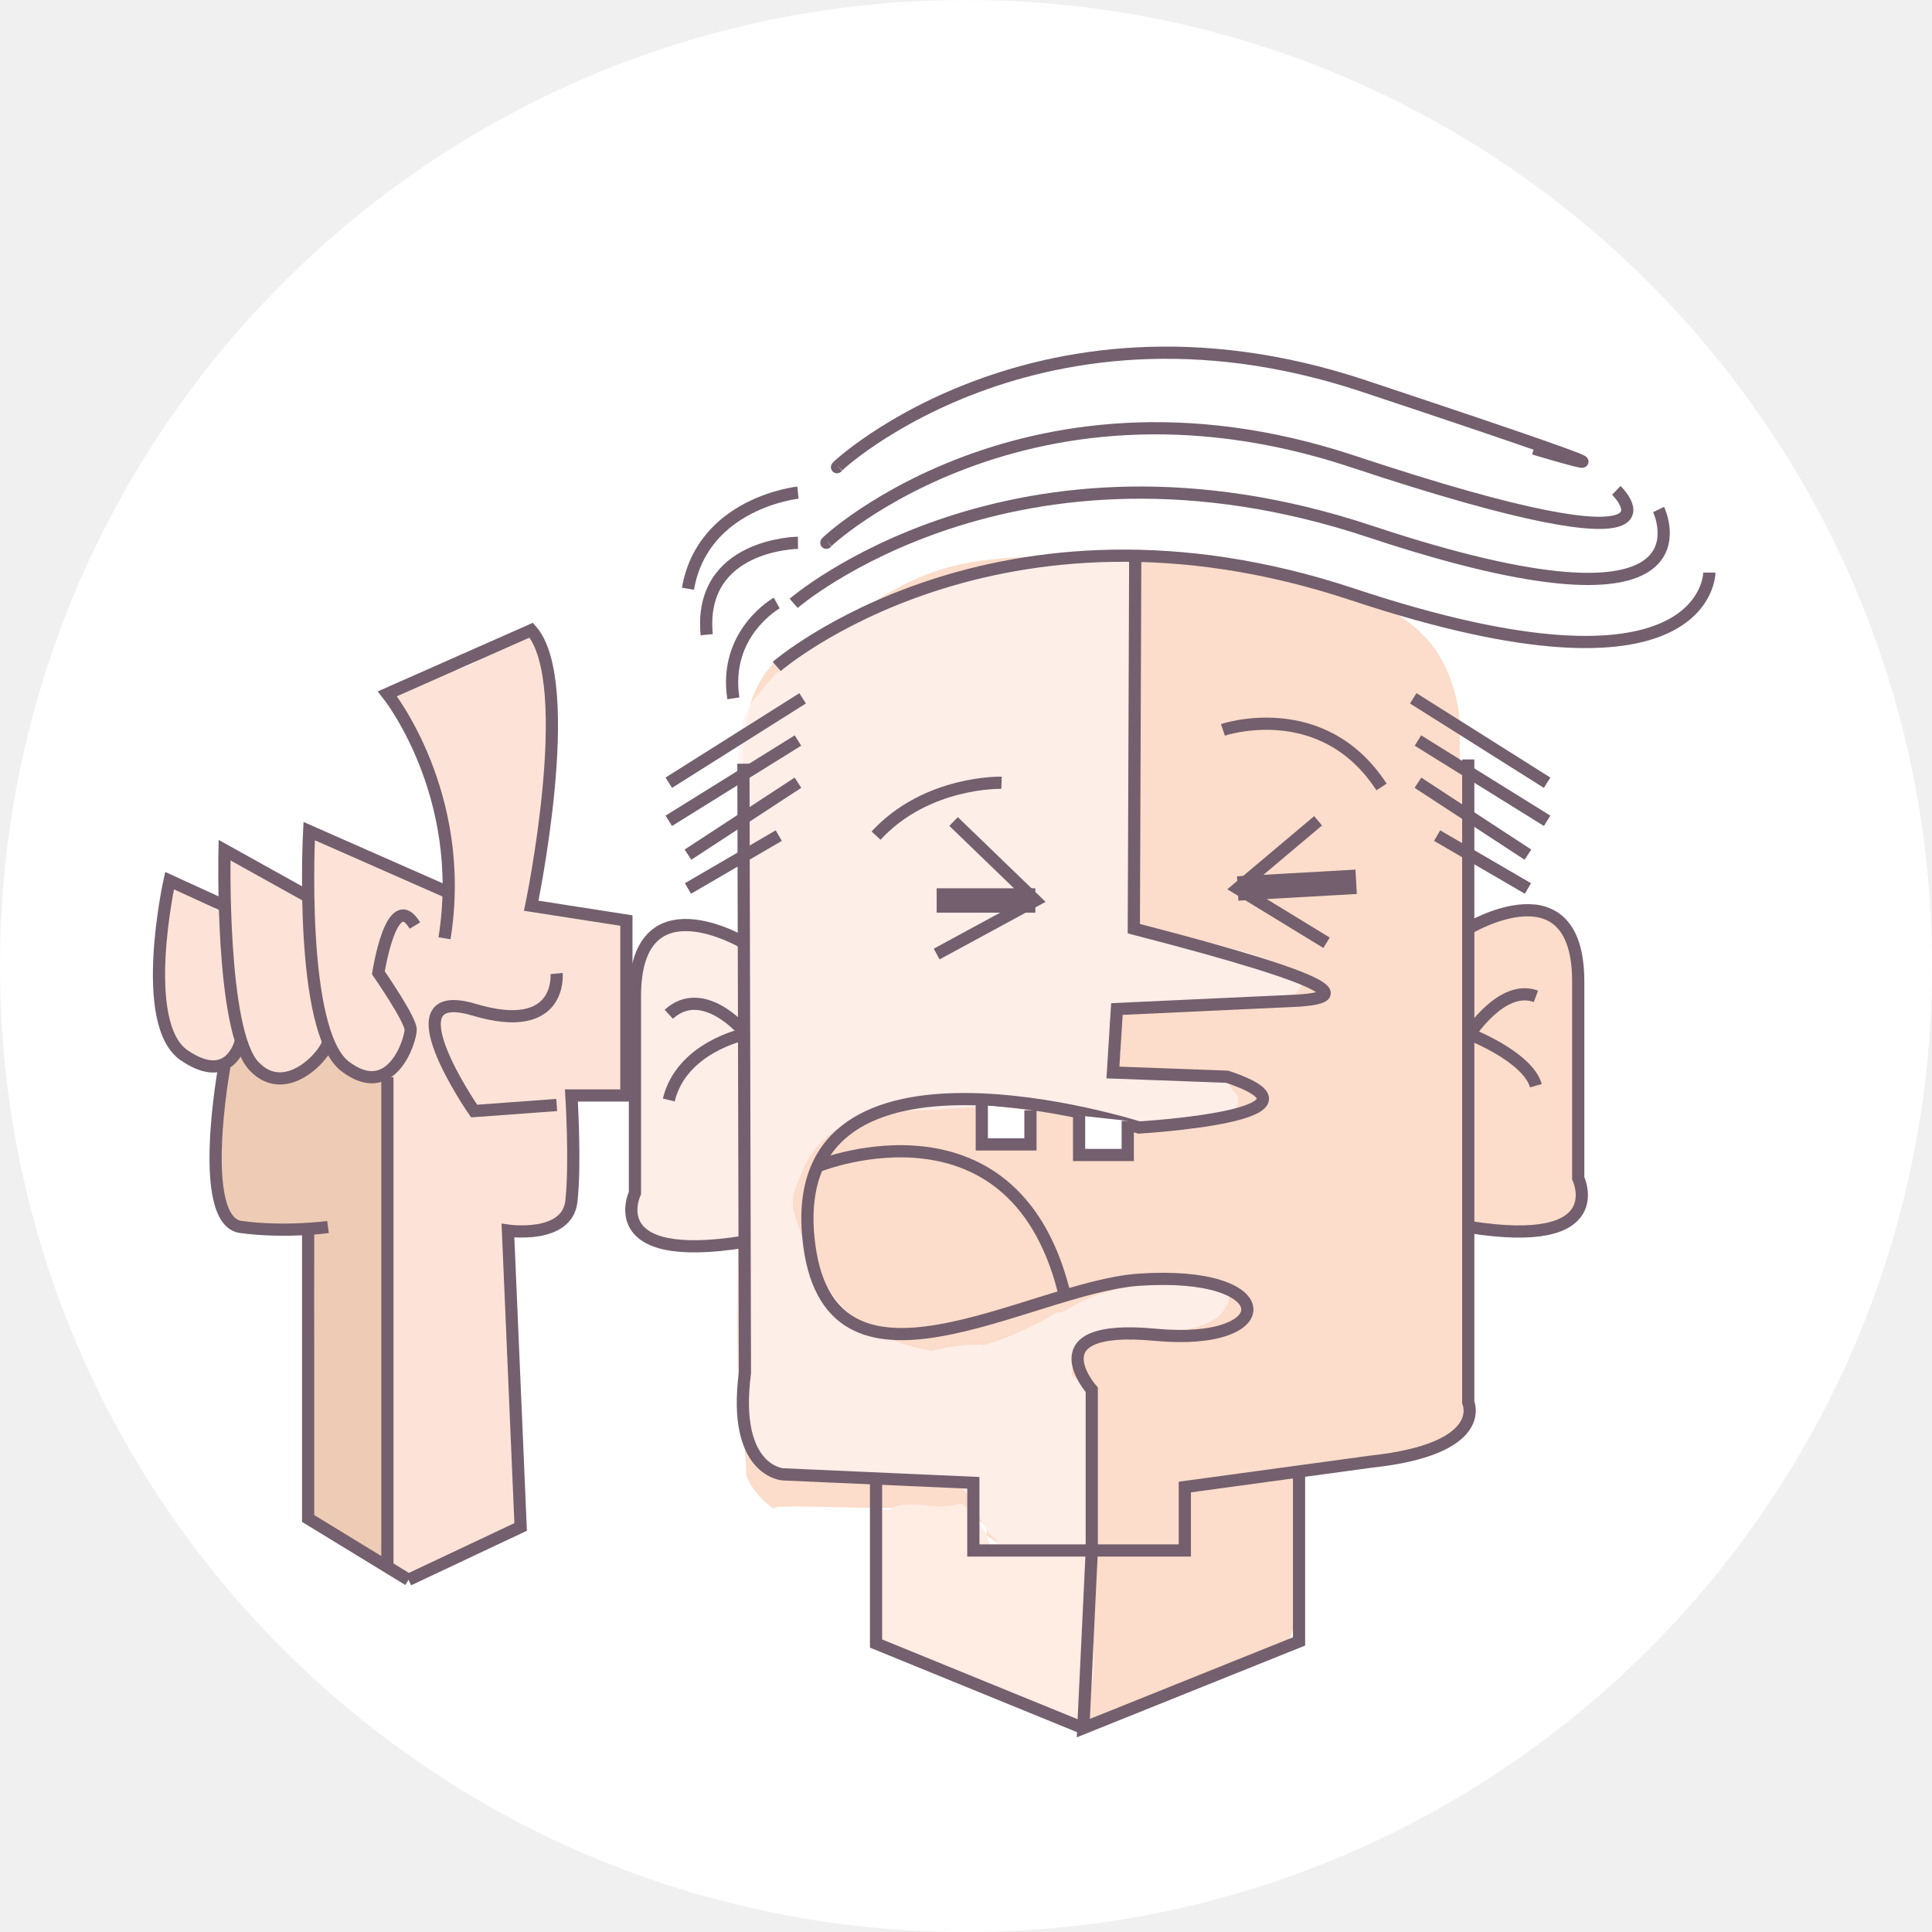
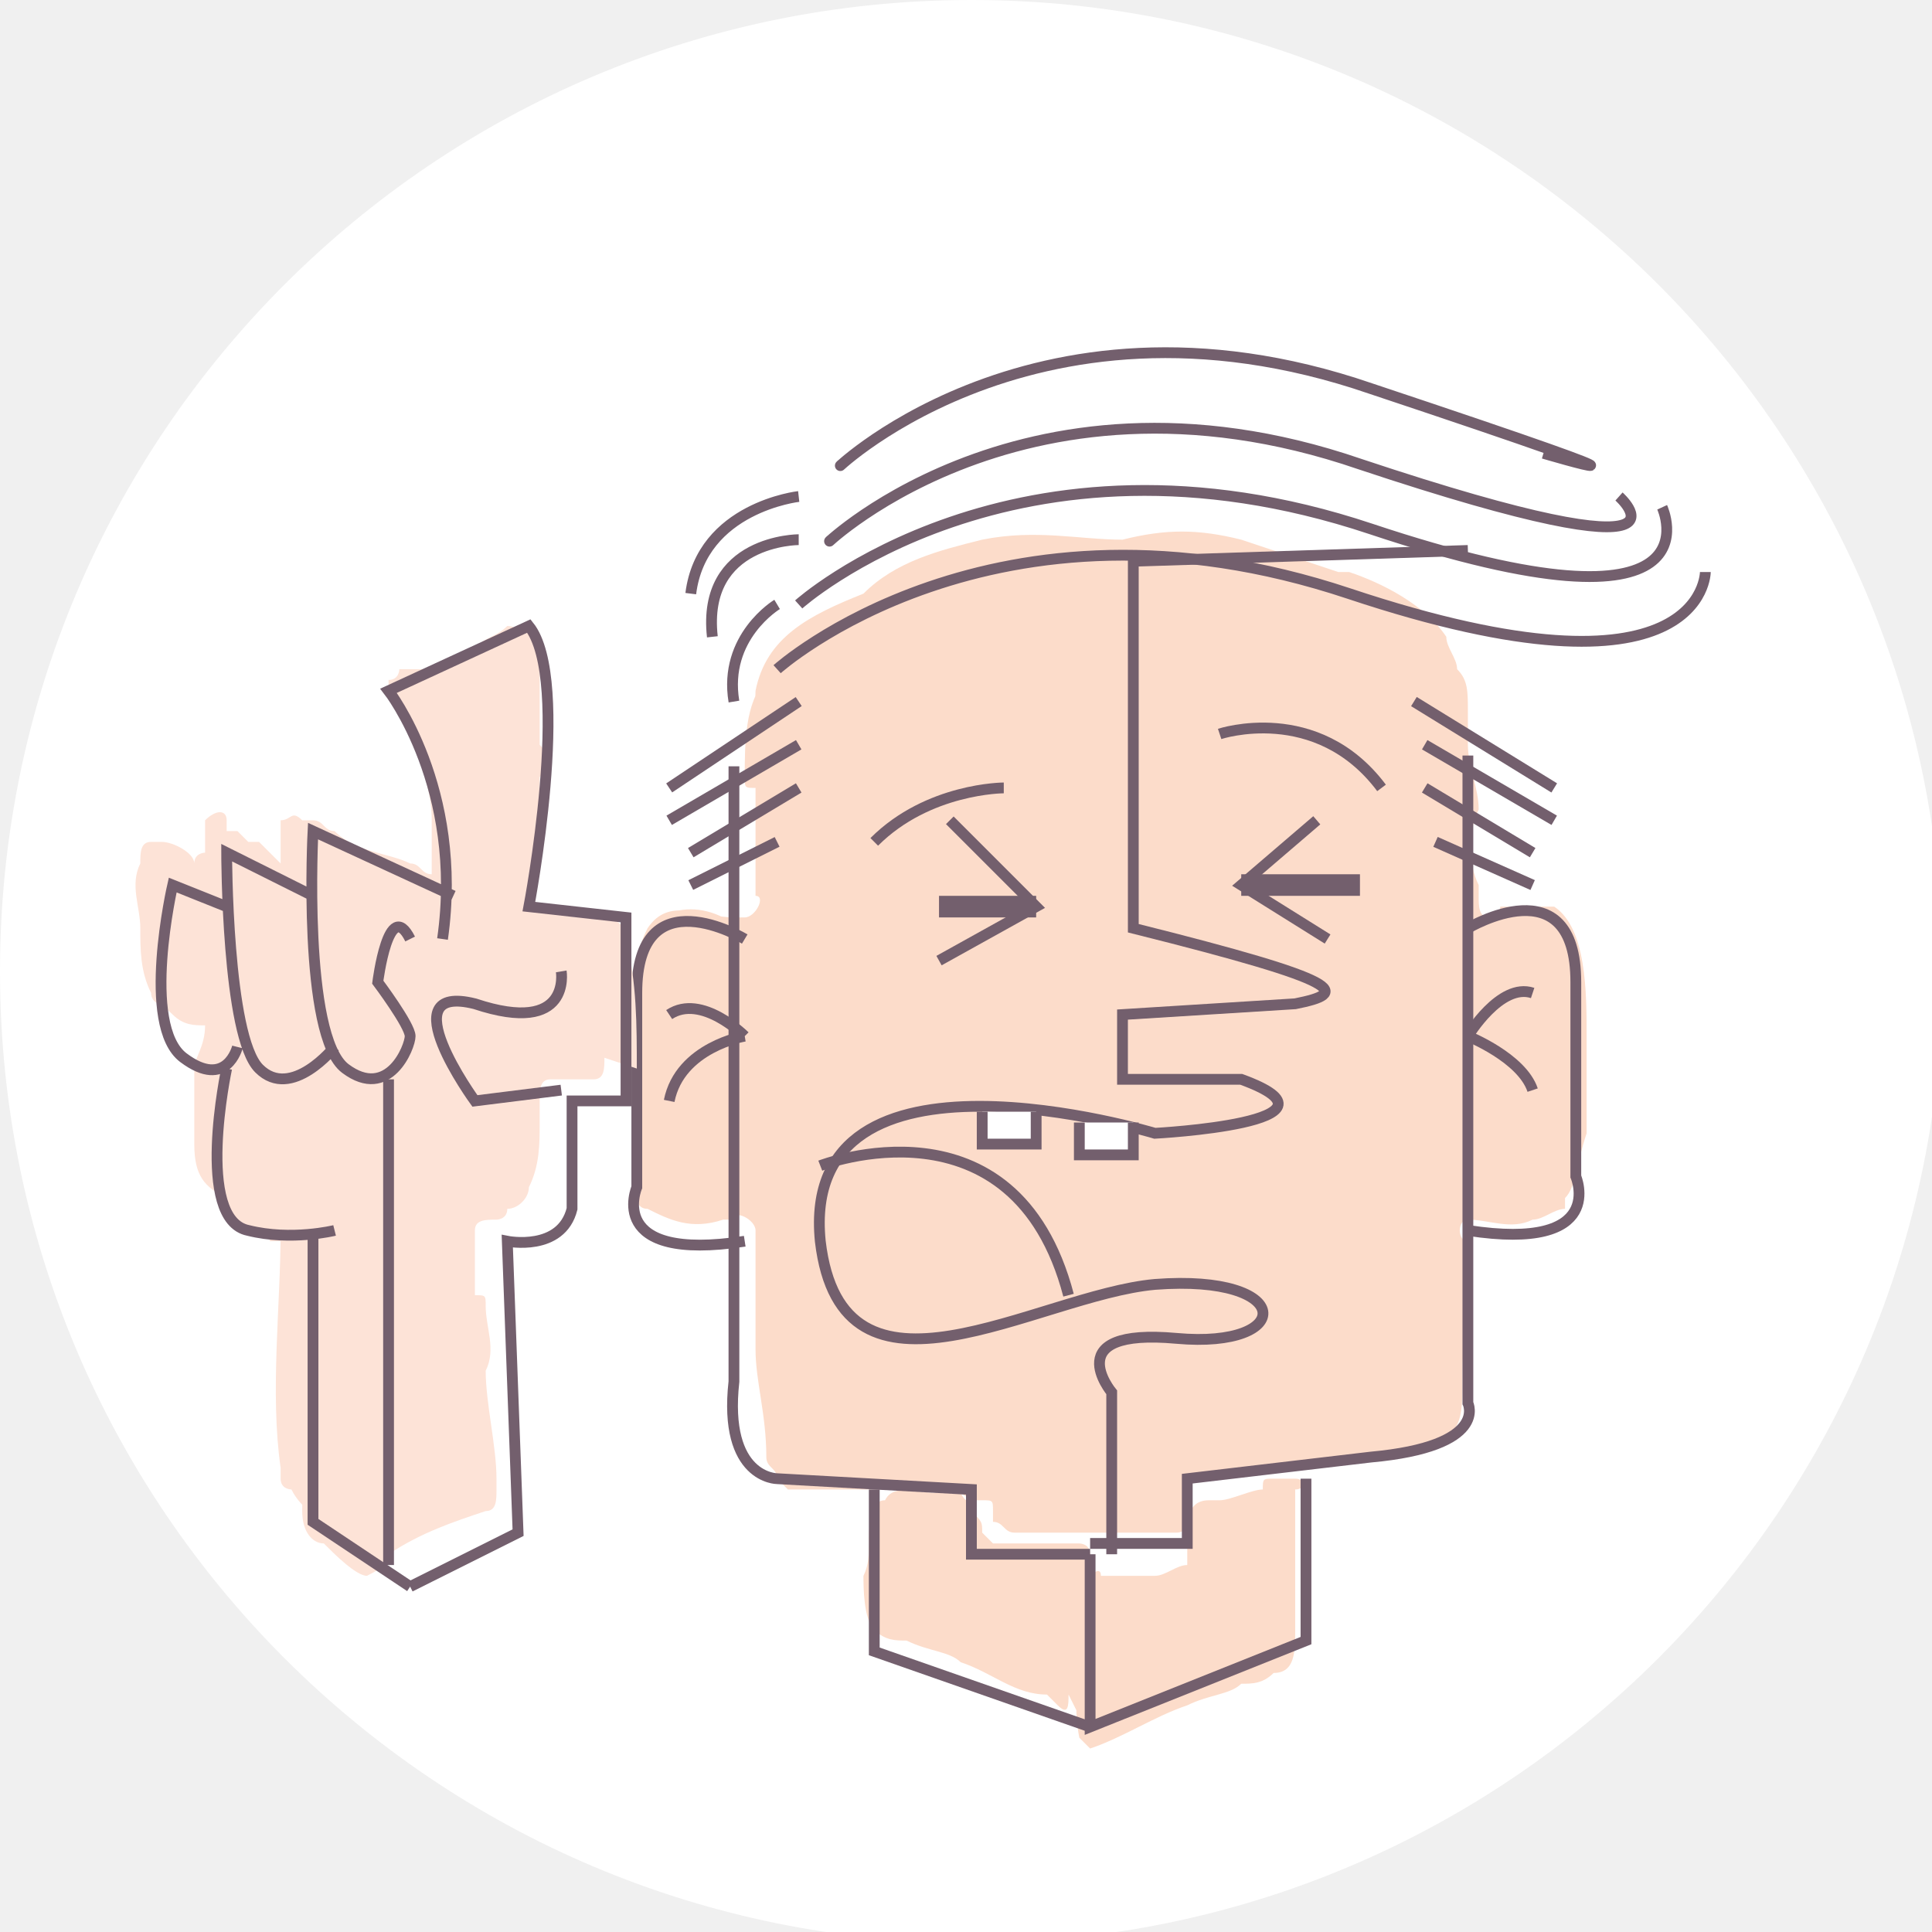
- <svg xmlns="http://www.w3.org/2000/svg" version="1.1" id="Layer_1" x="0px" y="0px" width="179.274px" height="179.274px" viewBox="0 0 179.274 179.274" enable-background="new 0 0 179.274 179.274" xml:space="preserve">
-   <g>
-     <circle fill="#FFFFFF" cx="89.637" cy="89.638" r="89.637" />
-     <g>
-       <path fill="#FCDCCA" d="M146.695,105.284c-0.046-0.585-0.079-1.174-0.086-1.765c-0.011-1.041,0.015-2.074,0.051-3.108    c-0.09-1.451-0.191-2.899-0.316-4.349c-0.313-3.623,0.232-10.289-2.938-11.949c-0.277-0.075-0.558-0.138-0.84-0.195    c-1.009,0.09-2.003,0.295-3.007,0.439c-0.202,0.128-0.438,0.21-0.702,0.21c-0.116,0-0.227-0.022-0.337-0.054    c-0.064,0.155-0.155,0.292-0.265,0.406c-0.105,0.333-0.384,0.604-0.839,0.604c-0.061,0-0.114-0.009-0.169-0.018    c-0.033,0.002-0.058,0.018-0.092,0.018c-0.938,0-1.123-1.135-0.58-1.619c0.076-0.201,0.156-0.4,0.234-0.6    c-0.512-2.237-0.559-4.831,0.09-7.108c-0.401-1.899-0.873-3.779-1.445-5.632v-2.838c0-1.517-0.236-2.882-0.66-4.095    c-0.264-0.879-0.631-1.759-1.145-2.634c-1.836-3.136-5.574-5.454-9.382-5.876c-0.406-0.124-0.81-0.244-1.197-0.356    c-2.986-0.877-5.817-2.146-8.847-2.897c-3.615-0.899-7.443-0.521-11.217,0.135c-4.207-0.444-8.279-0.563-12.813,0.156    c-3.854,0.613-7.56,2.405-10.676,4.904c-4.582,1.966-8.951,3.683-10.092,9.098c-0.42,1.991-0.523,4.125-0.488,6.298    c-0.118,0.515-0.218,1.032-0.311,1.552c0.275,0.132,0.492,0.383,0.497,0.781c0.044,3.428-0.298,6.836-0.38,10.261    c0.588,0.463,0.418,1.65-0.54,1.65c-0.374,0-0.614-0.189-0.753-0.438c-2.633-0.368-6.11-2.202-7.861,1.2    c-0.787,1.532-1.107,3.129-1.238,4.769c0.094,0.132,0.165,0.284,0.176,0.483c0.014,0.296,0.021,0.597,0.035,0.894    c0.061,0.113,0.098,0.251,0.095,0.414c-0.006,0.374-0.02,0.749-0.033,1.122c0.124,3.483,0.178,6.985,0.246,10.457    c0.054,2.627-0.11,5.248,0.13,7.839c0.166,0.289,0.341,0.562,0.535,0.807c2.121,1.201,4.141,2.09,6.592,1.261    c0.283-0.097,0.525-0.056,0.711,0.064c0.473-0.567,1.633-0.387,1.633,0.562c0,3.7-0.119,7.423,0,11.121    c0.104,3.243,0.707,6.436,0.787,9.672c0.293,0.734,0.715,1.423,1.348,2.032c0.344,0.395,0.732,0.736,1.166,1.018    c0.133-0.092,0.287-0.162,0.488-0.166c3.896-0.099,7.788,0.235,11.684,0.054c1.936-0.089,3.752-0.115,5.443,0.527    c0.14-0.108,0.31-0.189,0.535-0.189c0.601,0,0.896,0.47,0.889,0.936c0.121,0.08,0.242,0.148,0.361,0.236    c0.375,0.284,0.449,0.709,0.346,1.072c0.686,0.496,1.365,1.001,2.113,1.424c4.826,0.018,9.651,0.102,14.478-0.004    c0.214-0.005,0.377,0.064,0.514,0.161c0.528-0.312,1.015-0.683,1.432-1.115c0.071-1.145,0.17-2.286,0.401-3.409    c-0.03-0.119-0.055-0.238-0.095-0.359c-0.304-0.908,0.784-1.388,1.419-0.96c0.018,0.006,0.035,0.013,0.053,0.019    c0.035-0.053,0.069-0.111,0.105-0.16c2.646-0.118,5.321-0.416,7.871-1.133c0.414,0.048,0.83,0.103,1.244,0.158    c0.104-0.175,0.28-0.311,0.549-0.365c2.438-0.484,4.917-0.669,7.356-1.131c2.082-0.394,5.865-0.878,6.976-2.988    c1.311-2.486,0.119-5.805,0.846-8.537c-0.292-2.531-0.484-5.264-0.094-7.794c-0.974-0.447-0.821-2.199,0.469-2.171    c2.053,0.045,4.49,0.578,6.479-0.102c1.061-0.364,2.021-0.825,3.045-1.14v-0.001c-0.141-0.135-0.246-0.328-0.283-0.59    C146.054,109.896,146.44,107.604,146.695,105.284z" />
-       <path opacity="0.8" fill="#FFF3F0" d="M120.22,90.129c-4.938-2.419-10.352-2.988-15.564-4.504    c-0.043-4.334,0.365-8.672,0.824-13.01c-0.188-7.032,0.137-14.078,0.169-21.117c-3.756-0.049-7.464-0.245-11.195,0.307    c-2.944,0.438-5.683,1.852-8.335,3.214c-4.392,1.104-8.64,2.578-12.018,5.48c-0.437,0.376-0.831,0.78-1.189,1.206    c-0.858,0.718-1.652,1.553-2.367,2.546c-0.01,0.009-0.021,0.017-0.029,0.025c-2.279,2.067-1.965,6.205-2.178,8.943    c-0.039,0.504,0.197,0.835,0.533,1.003c-0.473,3.339-0.287,6.771,0.586,9.899c-0.004,0.374,0.008,0.752,0.059,1.136    c0.014,0.1,0.039,0.193,0.07,0.28c-0.565,0.547-1.109,1.116-1.607,1.732c-0.508-0.28-1.09-0.444-1.692-0.505    c-1.565-1.379-4.326-0.975-5.711,0.41c-0.807,0.807-1.265,1.913-1.265,3.053c0,0.438,0.067,0.821,0.18,1.182    c-0.609,2.225-0.34,4.312-0.278,6.823c0.042,1.717-0.292,3.438-0.302,5.158c-0.011,2.295,0.503,4.59,0.162,6.885    c-0.072,0.483-0.066,0.941-0.006,1.374c-0.074,2.213,1.313,4.484,4.17,4.484c1.062,0,1.922-0.316,2.579-0.826    c0.938,0.146,1.948,0.054,2.997-0.369c0.229-0.093,0.433-0.196,0.635-0.303c-0.536,2.785-0.963,5.283-0.543,8.352    c0.207,1.53,0.352,3.118,0.504,4.715c-0.209,0.188-0.332,0.472-0.285,0.859c0.199,1.635-0.061,3.817,0.037,5.816    c0.634,0.7,1.174,1.437,1.714,2.147c4.84,1.301,9.717,0.148,14.62,0.391c2.389,0.118,4.605,0.893,4.684,3.161    c0.142,0.004,0.286,0.013,0.429,0.013c0.418,1.115,0.949,2.14,1.848,2.81c-0.024,0.607,0.352,1.233,1.134,1.233    c0.427,0,0.728-0.189,0.916-0.455c1.608,0.156,3.194-0.007,4.806-0.143c0.19,0.2,0.461,0.334,0.821,0.334    c1.032,0,1.359-1.084,0.989-1.782c-0.008-0.093-0.031-0.181-0.06-0.269c0.247-3.493,0.442-6.966-0.009-10.452    c0.004-0.057,0.008-0.114,0.012-0.171c0.057-1.403-0.257-2.896-1.522-3.462c-0.252-0.568,0.03-1.1,0.624-1.584    c0.026-0.596,0.428-1.054,0.965-1.22c0.257-0.477,0.809-0.702,1.326-0.642c0.949-0.46,2.006-0.533,3.135-0.362    c0.206,0.03,0.381,0.13,0.528,0.264c1.263-0.204,2.519-0.435,3.763-0.746c1.192-0.299,3.323-0.825,3.842-2.173    c0.618-0.55,0.219-1.549-0.521-1.858c-0.128-0.205-0.321-0.381-0.593-0.49c-0.523-0.212-1.049-0.358-1.573-0.456    c-0.102-0.036-0.208-0.054-0.321-0.047c-1.836-0.265-3.651,0.11-5.347,0.865c-0.063,0.009-0.126,0.018-0.188,0.031    c-1.676,0.347-3.403,0.72-4.937,1.513c-0.568,0.293-1.121,0.61-1.673,0.926c-0.23-0.032-0.481,0.011-0.737,0.166    c-0.873,0.527-1.811,1.021-2.788,1.471c-0.094,0.031-0.183,0.069-0.259,0.122c-1.125,0.506-2.303,0.949-3.514,1.31    c-0.098-0.031-0.197-0.053-0.303-0.055c-1.58-0.021-3.079,0.242-4.576,0.576c-3.77-0.658-7.229-2.333-9.475-5.683    c-1.425-2.124-2.486-4.638-3.213-7.068c-0.497-1.66,0.463-3.097,0.975-4.439c1.352-2.711,3.754-4.226,6.527-4.886    c0.027-0.006,0.046-0.021,0.071-0.027c0.12,0.041,0.251,0.069,0.401,0.069c0.349,0,0.612-0.127,0.801-0.317    c2.342,0.182,4.738-0.052,7.061-0.211c4.799-0.328,9.459,0.657,14.24,0.79c3.397,1.606,8.486,1.885,10.785-0.606    c0.543-0.589,0.379-1.397-0.22-1.8c-0.046-0.093-0.102-0.179-0.171-0.256c-0.113-0.466-0.476-0.864-1.096-0.87    c-3.179-0.037-6.341-0.396-9.518-0.49c0.188-0.689,0.355-1.385,0.521-2.079c-0.563-0.162-0.985-0.683-0.986-1.291    c0-0.141-0.003-0.281-0.015-0.421c-0.016,0.002-0.066-0.226-0.002-0.085c0-0.001,0-0.003,0-0.003    c-0.294-0.67-0.192-1.434,0.488-1.834c0.423-0.247,1.046-0.229,1.471,0.055c0.016-0.054,0.03-0.107,0.048-0.159    c2.344,0.145,4.562-0.319,6.946-0.628c2.646-0.341,5.291-0.193,7.902-0.827C120.889,92.05,121.142,90.58,120.22,90.129z" />
-       <path fill="#FCDCCA" d="M119.886,136.676c-0.231,0-0.402,0.089-0.529,0.216c-0.254-0.133-0.554-0.216-0.91-0.216    c-0.59,0-1.035,0.218-1.35,0.546c-1.375,0.244-2.745,0.524-4.1,0.856c-0.087,0.021-0.174,0.046-0.26,0.07    c-0.305-0.259-0.711-0.426-1.225-0.426c-1.734,0-2.279,1.844-1.637,3.003c-0.037,0.298-0.031,0.621,0.033,0.982    c0.066,0.377,0.213,0.671,0.403,0.913c0.019,0.271,0.046,0.544,0.074,0.816c-0.819,0.417-1.724,0.813-2.612,0.846    c-0.898,0.033-1.808-0.145-2.711-0.144c-0.174,0-0.345,0.014-0.514,0.034c-0.164-0.033-0.324-0.065-0.496-0.101    c-0.496-0.098-0.927-0.012-1.291,0.173c-0.348-0.562-1.43-0.429-1.455,0.413c-0.148,5.04-1.922,9.959-0.758,14.991    c0.09,0.385,0.58,0.702,0.967,0.549c2.898-1.154,5.611-2.679,8.548-3.752c1.906-0.695,3.737-1.474,5.466-2.477    c0.913-0.145,1.801-0.31,2.625-0.543c1.543-0.435,1.916-2.144,1.992-3.535c0.195-3.532-0.171-7.064,0.132-10.599    c0.001-0.013-0.003-0.026-0.001-0.039c0.039-0.177,0.064-0.357,0.061-0.536c0.008-0.195-0.019-0.392-0.063-0.582    C120.866,137.787,120.742,136.676,119.886,136.676z" />
-       <path fill="#FFECE3" d="M100.182,158.531c2.358-2.442,0.999-7.42,0.669-10.85c0.125-0.278,0.195-0.59,0.195-0.932    c0-0.23-0.051-0.46-0.123-0.683c0.094-0.206,0.174-0.427,0.278-0.621c0.155-0.294,0.104-0.569-0.038-0.784    c0.01-0.558-0.58-0.861-1.039-0.725c-0.298-0.085-0.639-0.003-0.845,0.234c-2.196-0.241-4.392-0.3-6.606-0.301    c-0.088,0-0.156,0.026-0.229,0.048c-0.273-0.16-0.48-0.401-0.646-0.677c-0.097-0.574-0.341-1.107-0.734-1.546    c-0.29-0.602-0.617-1.178-1.108-1.65c-0.107-0.104-0.225-0.166-0.343-0.197c-0.163-0.239-0.448-0.383-0.813-0.267    c-2.044,0.653-4.549-0.662-6.354,0.545c-0.074-0.023-0.148-0.049-0.24-0.049c-0.645,0-0.875,0.634-0.699,1.096    c-0.916,1.665-0.473,4.436-0.545,6.184c-0.054,1.334-0.471,4.229,0.848,5.173c0.84,0.602,1.916,0.903,3.022,1.115    c1.713,0.857,3.647,1.277,5.39,2.189c2.516,1.316,5.174,3.293,8.14,3.216c0.177,0.195,0.36,0.385,0.56,0.554    c0.609,0.515,1.469,0.027,1.313-0.764C100.212,158.738,100.2,158.635,100.182,158.531z" />
-       <g>
-         <path fill="none" stroke="#735F6D" stroke-width="1.131" stroke-miterlimit="10" d="M136.241,50.849" />
-         <path fill="none" stroke="#735F6D" stroke-width="1.131" stroke-miterlimit="10" d="M105.339,52.03l-0.129,34.143     c19.721,5.096,19.761,6.359,15.331,6.673L103.64,93.63l-0.369,5.89l10.598,0.392c10.793,3.604-8.176,4.711-8.176,4.711     s-32.693-10.433-30.682,10.205c1.662,17.073,20.449,4.644,30.615,3.925c13.217-0.936,13.217,6.205,1.57,5.103     c-11.359-1.076-5.889,5.103-5.889,5.103v14.914" />
-         <path fill="none" stroke="#735F6D" stroke-width="1.131" stroke-miterlimit="10" d="M136.241,70.473v59.662     c0,0,1.962,4.316-9.028,5.495l-17.271,2.354v5.887h-8.635" />
-         <path fill="none" stroke="#735F6D" stroke-width="1.131" stroke-miterlimit="10" d="M101.308,143.871h-10.99v-6.279     l-17.663-0.784c0,0-4.722-0.269-3.532-9.421l-0.141-56.522" />
-         <polyline fill="none" stroke="#735F6D" stroke-width="1.131" stroke-miterlimit="10" points="88.485,76.229 96.074,83.557      86.916,88.527    " />
-         <line fill="none" stroke="#735F6D" stroke-width="2.262" stroke-miterlimit="10" x1="96.074" y1="83.557" x2="86.916" y2="83.557" />
-         <polyline fill="none" stroke="#735F6D" stroke-width="1.131" stroke-miterlimit="10" points="122.308,76.164 114.85,82.444      123.093,87.481    " />
-         <line fill="none" stroke="#735F6D" stroke-width="2.262" stroke-miterlimit="10" x1="114.85" y1="82.444" x2="125.839" y2="81.823" />
-         <path fill="none" stroke="#735F6D" stroke-width="1.131" stroke-miterlimit="10" d="M92.935,72.633     c0,0-6.934-0.197-11.645,4.905" />
-         <path fill="none" stroke="#735F6D" stroke-width="1.131" stroke-miterlimit="10" d="M113.476,67.726     c0,0,9.224-3.14,14.719,5.299" />
-         <path fill="none" stroke="#735F6D" stroke-width="1.131" stroke-miterlimit="10" d="M69.024,87.481     c0,0-10.107-6.018-10.107,4.972c0,10.991,0,18.252,0,18.252s-3.2,6.673,10.176,4.514" />
-         <path fill="none" stroke="#735F6D" stroke-width="1.131" stroke-miterlimit="10" d="M136.34,86.107     c0,0,10.106-6.018,10.106,4.972c0,10.991,0,18.252,0,18.252s3.2,6.673-10.175,4.515" />
-         <path fill="none" stroke="#735F6D" stroke-width="1.131" stroke-miterlimit="10" d="M136.376,95.965     c0,0,3.006-4.689,6.144-3.512" />
-         <path fill="none" stroke="#735F6D" stroke-width="1.131" stroke-miterlimit="10" d="M136.376,95.965c0,0,5.36,2.077,6.144,4.778     " />
-         <path fill="none" stroke="#735F6D" stroke-width="1.131" stroke-miterlimit="10" d="M68.934,95.616c0,0-3.736-4.357-6.876-1.502     " />
-         <path fill="none" stroke="#735F6D" stroke-width="1.131" stroke-miterlimit="10" d="M69.093,95.965c0,0-5.857,1.199-7.035,6.105     " />
-         <polyline fill="none" stroke="#735F6D" stroke-width="1.131" stroke-miterlimit="10" points="101.308,143.871 100.522,160.357      120.541,152.311 120.541,136.539    " />
-         <polyline fill="none" stroke="#735F6D" stroke-width="1.131" stroke-miterlimit="10" points="100.522,160.357 81.29,152.507      81.29,137.592    " />
-         <polyline fill="#FFFFFF" stroke="#735F6D" stroke-width="1.131" stroke-miterlimit="10" points="104.645,104.006      104.645,107.173 100.131,107.173 100.131,103.515    " />
-         <polyline fill="#FFFFFF" stroke="#735F6D" stroke-width="1.131" stroke-miterlimit="10" points="95.617,103.023 95.617,106.191      91.103,106.191 91.103,102.534    " />
-         <path fill="none" stroke="#735F6D" stroke-width="1.131" stroke-miterlimit="10" d="M76.048,108.151     c0,0,18.391-7.311,22.854,12.448" />
-         <line fill="none" stroke="#735F6D" stroke-width="1.131" stroke-miterlimit="10" x1="74.478" y1="64.799" x2="62.058" y2="72.63" />
-         <line fill="none" stroke="#735F6D" stroke-width="1.131" stroke-miterlimit="10" x1="74.043" y1="68.715" x2="62.058" y2="76.164" />
-         <line fill="none" stroke="#735F6D" stroke-width="1.131" stroke-miterlimit="10" x1="74.043" y1="72.63" x2="63.837" y2="79.305" />
-         <line fill="none" stroke="#735F6D" stroke-width="1.131" stroke-miterlimit="10" x1="72.263" y1="77.538" x2="63.837" y2="82.444" />
-         <line fill="none" stroke="#735F6D" stroke-width="1.131" stroke-miterlimit="10" x1="131.138" y1="64.799" x2="143.56" y2="72.63" />
-         <line fill="none" stroke="#735F6D" stroke-width="1.131" stroke-miterlimit="10" x1="131.573" y1="68.715" x2="143.56" y2="76.164" />
-         <line fill="none" stroke="#735F6D" stroke-width="1.131" stroke-miterlimit="10" x1="131.573" y1="72.63" x2="141.779" y2="79.305" />
-         <line fill="none" stroke="#735F6D" stroke-width="1.131" stroke-miterlimit="10" x1="133.355" y1="77.538" x2="141.779" y2="82.444" />
-         <path fill="none" stroke="#735F6D" stroke-width="1.131" stroke-miterlimit="10" d="M72.073,61.838     c0,0,20.402-17.662,53.473-6.674c33.068,10.992,33.068-2.031,33.068-2.031" />
-         <path fill="none" stroke="#735F6D" stroke-width="1.131" stroke-miterlimit="10" d="M153.904,47.28     c0,0,6.28,13.022-26.788,2.033c-33.07-10.991-53.473,6.672-53.473,6.672" />
-         <path fill="none" stroke="#735F6D" stroke-width="1.131" stroke-miterlimit="10" d="M76.782,50.283     c-1.746,1.513,17.441-17.868,48.764-7.457c33.068,10.988,24.434,2.677,24.434,2.677" />
-         <path fill="none" stroke="#735F6D" stroke-width="1.131" stroke-miterlimit="10" d="M77.771,43.27     c-1.748,1.514,17.439-17.866,48.761-7.457c33.069,10.99,15.8,5.818,15.8,5.818" />
-         <path fill="none" stroke="#735F6D" stroke-width="1.131" stroke-miterlimit="10" d="M72.073,55.955c0,0-4.957,2.777-4.024,8.844     " />
-         <path fill="none" stroke="#735F6D" stroke-width="1.131" stroke-miterlimit="10" d="M74.043,50.367c0,0-9.269,0.088-8.468,8.527     " />
-         <path fill="none" stroke="#735F6D" stroke-width="1.131" stroke-miterlimit="10" d="M74.043,45.711c0,0-8.818,0.928-10.206,8.92     " />
-       </g>
-       <path fill="#FDE3D7" d="M58.617,98.806c-0.015-3.871-0.217-7.727-0.589-11.579c-0.164-1.712-1.771-2.446-3.064-2.203    c-0.186-0.107-0.387-0.202-0.627-0.264c-1.612-0.416-3.216-0.63-4.832-0.636c0.435-2.02,0.867-4.04,1.178-6.084    c0.286-1.878,0.055-3.713,0.01-5.538c0.668-0.756,0.914-1.778,0.342-2.753c-0.038-0.065-0.09-0.123-0.137-0.185    c0.089-0.445,0.208-0.891,0.374-1.337c0.243-0.654,0.183-1.217-0.054-1.671c0.225-1.98,0.232-3.964-0.338-5.861    c-0.346-1.144-1.674-2.104-2.898-1.646c-1.348,0.505-2.435,1.222-3.331,2.081c-0.357,0.194-0.713,0.39-1.072,0.583    c-0.302,0.129-0.609,0.249-0.916,0.369c-1.023,0.261-2.025,0.535-2.893,0.97c-0.107,0.053-0.193,0.117-0.271,0.187    c-0.346,0.125-0.69,0.248-1.031,0.379c-0.471,0.062-0.95,0.084-1.439,0.058c-0.076-0.004-0.146,0.003-0.214,0.011    c-0.053,0.493-0.447,0.751-0.868,0.747c-0.046,0.161-0.059,0.333-0.041,0.504c0.114-0.055,0.247-0.089,0.403-0.089    c0.709,0,0.984,0.654,0.848,1.184c0.04,0,0.081,0,0.121,0.001c0.117,0.113,0.26,0.19,0.424,0.225    c1.342,3.626,2.838,7.181,3.458,10.999c0.081,1.687,0.13,3.375,0.155,5.065c-0.541-0.314-1.119-0.586-1.726-0.822    c-2.155-0.842-5.175-1.089-6.979-2.613c-0.576-0.485-1.216-0.636-1.816-0.567c-0.172-0.031-0.348-0.042-0.521-0.04    c-0.087-0.108-0.165-0.224-0.262-0.325c-0.546-0.574-1.255-0.395-1.662,0.063c0.068,0.124,0.117,0.266,0.114,0.443    c-0.01,1.048-0.121,2.092-0.13,3.14c-0.003,0.273-0.109,0.478-0.262,0.624c0.011,0.2,0.023,0.4,0.026,0.602    c-0.025,0.104-0.045,0.21-0.057,0.32c-0.17,0.029-0.322,0.076-0.471,0.131c-0.114-0.135-0.227-0.27-0.337-0.4    c-0.036-0.042-0.073-0.081-0.108-0.122c-0.127-0.179-0.261-0.355-0.403-0.529c-0.226-0.278-0.474-0.471-0.728-0.599    c-0.344-0.28-0.711-0.532-1.128-0.716c-0.36-0.159-0.708-0.135-1.001-0.005c-0.238-0.207-0.48-0.407-0.723-0.596    c-0.168-0.13-0.346-0.204-0.524-0.24c-0.083-0.171-0.174-0.337-0.274-0.503c-0.467-0.765-1.364-0.662-1.862-0.185    c0.008,0.506,0.104,0.942,0.398,1.36c0.229,0.324,0.14,0.771-0.105,1.063c0.04,0.12,0.088,0.236,0.118,0.359    c-0.002,0.134,0.022,0.269,0.082,0.399c0.076,0.399,0.128,0.802,0.149,1.212c-0.386,0.175-0.74,0.429-1.007,0.769    c-0.103-0.128-0.187-0.277-0.249-0.496c-0.396-1.395-1.677-1.894-2.824-1.59c-0.19-0.201-0.461-0.335-0.82-0.335    c-1.074,0-1.385,1.178-0.937,1.866c-0.842,1.727-0.393,4.091,0.018,5.825c0.004,0.02,0.01,0.042,0.015,0.062    c-0.212,2.156-0.187,4.4,0.74,6.372c0.447,0.951,1.105,1.485,1.86,1.726c0.994,0.978,2.193,1.452,3.419,0.867    c-0.003,0.055-0.016,0.101-0.011,0.16c0.117,1.549-0.673,2.816-1.174,4.229c-0.399,1.128-0.277,2.456-0.123,3.609    c0.031,0.236,0.08,0.469,0.133,0.701c-0.081,0.528-0.143,1.056-0.152,1.576c-0.054,2.859,1.283,4.067,3.141,4.555    c0.283,0.23,0.635,0.275,0.961,0.189c1.342,0.184,2.853,0.111,4.279,0.056c0.084-0.003,0.157-0.022,0.236-0.032    c0.005,0.128,0.016,0.26,0.045,0.396c0.193,0.943,0.323,1.893,0.427,2.843c-0.302,7.423-1.3,14.837-0.254,22.226    c-0.079,0.304-0.03,0.622,0.134,0.893c0.017,0.095,0.026,0.19,0.043,0.285c0.111,0.642,0.594,0.889,1.087,0.846    c1.172,1.685,2.994,2.894,5.441,3.598c0.043,0.013,0.083,0.016,0.125,0.024c0.183,0.3,0.499,0.518,0.958,0.518h0.645    c0.159,0.7,0.908,1.29,1.717,0.82c2.826-1.639,5.893-2.674,8.943-3.806c0.815-0.303,0.951-1.191,0.65-1.785    c-0.003-0.26-0.097-0.529-0.327-0.772c-0.098-0.102-0.17-0.217-0.255-0.326c-0.084-3.434-0.539-6.866-0.815-10.29    c0.083-0.112,0.152-0.244,0.195-0.405c0.569-2.102,0.449-4.243,0.436-6.397c-0.004-0.545-0.311-0.892-0.7-1.045    c0.01-0.112,0.017-0.224,0.028-0.335c0.043-0.142,0.055-0.278,0.045-0.411c0.082-0.672,0.196-1.344,0.328-2.015    c-0.063-1.217-0.094-2.436-0.099-3.653c-0.005-0.963,1.194-1.131,1.653-0.53c0.389-0.124,0.764-0.3,1.115-0.523    c0.893-0.38,1.662-1.021,2.193-2.048c0.986-1.906,0.803-4.213,0.645-6.396c0-0.068,0.002-0.138,0.003-0.205    c0.002-0.739-0.008-1.478-0.007-2.217c0-0.031,0.002-0.079,0.004-0.137c-0.426-0.51-0.199-1.526,0.679-1.556    c1.381-0.045,2.749,0.056,4.115,0.201c0.696-0.497,0.887-1.362,0.689-2.183C58.575,99.288,58.618,99.062,58.617,98.806z" />
-       <path fill="#EECBB4" d="M35.667,143.58c-0.021-0.007-0.039-0.016-0.061-0.022c0.02-0.066,0.046-0.126,0.049-0.203    c0.081-2.178,0.032-4.354-0.037-6.531c0.398-8.91,0.447-17.828,0.44-26.749c0.067-2.387,0.374-4.752,0.186-7.147    c-0.026-0.335-0.097-0.642-0.194-0.925c-0.001-0.412-0.002-0.823-0.002-1.234c0-0.813-1.001-0.962-1.4-0.47    c-0.621-0.36-1.349-0.499-2.049-0.403c-0.287-0.244-0.583-0.479-0.87-0.726c0.029-0.055,0.065-0.107,0.09-0.164    c0.297-0.64-0.277-1.21-0.796-1.186c-0.341-0.207-0.844-0.212-1.148,0.196c-1.08,1.449-2.681,2.011-4.393,2.133    c-0.82-1.277-2.086-2.281-3.551-2.689c-0.659-0.183-1.049,0.441-0.944,0.953c-0.056,0.179-0.054,0.382,0.058,0.593    c0.023,0.045,0.042,0.094,0.064,0.14c-0.252,3.362-2.314,10.565,0.04,13.305c0.601,0.79,1.622,1.369,2.536,1.27    c0.047-0.004,0.095-0.003,0.143-0.008c0.332,0.227,0.672,0.438,1.053,0.569c0.562,0.192,1.057,0.16,1.498-0.019    c0.901,0.149,1.738,0.186,2.613,0.094c0.061,1.372,0.134,2.741,0.175,4.095c0.203,6.864-0.712,13.718-0.575,20.588    c0.03,1.578,1.01,2.534,2.184,2.881c1.192,1.442,2.653,2.657,4.476,3.174C36.227,145.371,36.64,143.855,35.667,143.58z" />
-       <g>
-         <path fill="none" stroke="#735F6D" stroke-width="1.131" stroke-miterlimit="10" d="M37.909,146.593l10.402-4.906l-1.178-27.496     c0,0,5.494,0.807,5.889-2.727c0.392-3.533,0-9.813,0-9.813h5.102V85.419l-8.83-1.374c0,0,4.316-20.663,0-25.569L35.947,64.38     c0,0,7.458,9.273,5.299,22.684" />
-         <path fill="none" stroke="#735F6D" stroke-width="1.131" stroke-miterlimit="10" d="M41.626,82.822l-12.939-5.703     c0,0-0.982,18.542,3.336,21.831c4.318,3.29,6.084-2.445,6.084-3.405c0-0.958-2.998-5.276-2.998-5.276s1.232-7.981,3.391-4.383" />
-         <path fill="none" stroke="#735F6D" stroke-width="1.131" stroke-miterlimit="10" d="M28.604,83.209l-7.769-4.323     c0,0-0.392,16.775,2.748,20.064c3.14,3.29,7.116-1.643,6.839-2.389" />
-         <path fill="none" stroke="#735F6D" stroke-width="1.131" stroke-miterlimit="10" d="M20.821,84.045l-5.088-2.329     c0,0-2.944,13.288,1.374,16.22c4.317,2.931,5.255-1.379,5.255-1.379" />
-         <path fill="none" stroke="#735F6D" stroke-width="1.131" stroke-miterlimit="10" d="M20.821,98.95     c0,0-2.623,14.354,1.541,14.907c4.165,0.55,8.074,0,8.074,0" />
-         <path fill="none" stroke="#735F6D" stroke-width="1.131" stroke-miterlimit="10" d="M51.647,90.336c0,0,0.574,5.813-7.653,3.359     c-8.229-2.454,0,9.402,0,9.402l7.663-0.563" />
-         <polyline fill="none" stroke="#735F6D" stroke-width="1.131" stroke-miterlimit="10" points="28.591,114.028 28.591,140.902      37.909,146.593    " />
-       </g>
-       <line fill="none" stroke="#735F6D" stroke-width="1.131" stroke-miterlimit="10" x1="35.947" y1="99.959" x2="35.947" y2="145.395" />
-     </g>
-   </g>
+ <svg xmlns="http://www.w3.org/2000/svg" version="1" x="0" y="0" width="179" height="179" viewBox="0 0 179 179" enable-background="new 0 0 179.274 179.274" xml:space="preserve">
+   <circle fill="#FFFFFF" cx="90" cy="90" r="90" />
+   <path fill="#FCDCCA" d="M147 105c0-1 0-1 0-2 0-1 0-2 0-3 0-1 0-3 0-4 0-4 0-10-3-12 0 0-1 0-1 0 -1 0-2 0-3 0 0 0 0 0-1 0 0 0 0 0 0 0 0 0 0 0 0 0 0 0 0 1-1 1 0 0 0 0 0 0 0 0 0 0 0 0 -1 0-1-1-1-2 0 0 0 0 0-1 -1-2-1-5 0-7 0-2-1-4-1-6v-3c0-2 0-3-1-4 0-1-1-2-1-3 -2-3-6-5-9-6 0 0-1 0-1 0 -3-1-6-2-9-3 -4-1-7-1-11 0 -4 0-8-1-13 0 -4 1-8 2-11 5 -5 2-9 4-10 9 0 2-1 4 0 6 0 1 0 1 0 2 0 0 0 0 0 1 0 3 0 7 0 10 1 0 0 2-1 2 0 0-1 0-1 0 -3 0-6-2-8 1 -1 2-1 3-1 5 0 0 0 0 0 0 0 0 0 1 0 1 0 0 0 0 0 0 0 0 0 1 0 1 0 3 0 7 0 10 0 3 0 5 0 8 0 0 0 1 1 1 2 1 4 2 7 1 0 0 1 0 1 0 0-1 2 0 2 1 0 4 0 7 0 11 0 3 1 6 1 10 0 1 1 1 1 2 0 0 1 1 1 1 0 0 0 0 0 0 4 0 8 0 12 0 2 0 4 0 5 1 0 0 0 0 1 0 1 0 1 0 1 1 0 0 0 0 0 0 0 0 0 1 0 1 1 0 1 1 2 1 5 0 10 0 14 0 0 0 0 0 1 0 1 0 1-1 1-1 0-1 0-2 0-3 0 0 0 0 0 0 0-1 1-1 1-1 0 0 0 0 0 0 0 0 0 0 0 0 3 0 5 0 8-1 0 0 1 0 1 0 0 0 0 0 1 0 2 0 5-1 7-1 2 0 6-1 7-3 1-2 0-6 1-9 0-3 0-5 0-8 -1 0-1-2 0-2 2 0 4 1 6 0 1 0 2-1 3-1v0c0 0 0 0 0-1C146 110 146 108 147 105zM120 90c-5-2-10-3-16-5 0-4 0-9 1-13 0-7 0-14 0-21 -4 0-7 0-11 0 -3 0-6 2-8 3 -4 1-9 3-12 5 0 0-1 1-1 1 -1 1-2 2-2 3 0 0 0 0 0 0 -2 2-2 6-2 9 0 1 0 1 1 1 0 3 0 7 1 10 0 0 0 1 0 1 0 0 0 0 0 0 -1 1-1 1-2 2 -1 0-1 0-2-1 -2-1-4-1-6 0 -1 1-1 2-1 3 0 0 0 1 0 1 -1 2 0 4 0 7 0 2 0 3 0 5 0 2 1 5 0 7 0 0 0 1 0 1 0 2 1 4 4 4 1 0 2 0 3-1 1 0 2 0 3 0 0 0 0 0 1 0 -1 3-1 5-1 8 0 2 0 3 1 5 0 0 0 0 0 1 0 2 0 4 0 6 1 1 1 1 2 2 5 1 10 0 15 0 2 0 5 1 5 3 0 0 0 0 0 0 0 1 1 2 2 3 0 1 0 1 1 1 0 0 1 0 1 0 2 0 3 0 5 0 0 0 0 0 1 0 1 0 1-1 1-2 0 0 0 0 0 0 0-3 0-7 0-10 0 0 0 0 0 0 0-1 0-3-2-3 0-1 0-1 1-2 0-1 0-1 1-1 0 0 1-1 1-1 1 0 2-1 3 0 0 0 0 0 1 0 1 0 3 0 4-1 1 0 3-1 4-2 1-1 0-2-1-2 0 0 0 0-1 0 -1 0-1 0-2 0 0 0 0 0 0 0 -2 0-4 0-5 1 0 0 0 0 0 0 -2 0-3 1-5 2 -1 0-1 1-2 1 0 0 0 0-1 0 -1 1-2 1-3 1 0 0 0 0 0 0 -1 1-2 1-4 1 0 0 0 0 0 0 -2 0-3 0-5 1 -4-1-7-2-9-6 -1-2-2-5-3-7 0-2 0-3 1-4 1-3 4-4 7-5 0 0 0 0 0 0 0 0 0 0 0 0 0 0 1 0 1 0 2 0 5 0 7 0 5 0 9 1 14 1 3 2 8 2 11-1 1-1 0-1 0-2 0 0 0 0 0 0 0 0 0-1-1-1 -3 0-6 0-10 0 0-1 0-1 1-2 -1 0-1-1-1-1 0 0 0 0 0 0 0 0 0 0 0 0 0 0 0 0 0 0 0-1 0-1 0-2 0 0 1 0 1 0 0 0 0 0 0 0 2 0 5 0 7-1 3 0 5 0 8-1C121 92 121 91 120 90zM120 137c0 0 0 0-1 0 0 0-1 0-1 0 -1 0-1 0-1 1 -1 0-3 1-4 1 0 0 0 0 0 0 0 0-1 0-1 0 -2 0-2 2-2 3 0 0 0 1 0 1 0 0 0 1 0 1 0 0 0 1 0 1 -1 0-2 1-3 1 -1 0-2 0-3 0 0 0 0 0-1 0 0 0 0 0 0 0 0 0-1 0-1 0 0-1-1 0-1 0 0 5-2 10-1 15 0 0 1 1 1 1 3-1 6-3 9-4 2-1 4-1 5-2 1 0 2 0 3-1 2 0 2-2 2-4 0-4 0-7 0-11 0 0 0 0 0 0 0 0 0 0 0-1 0 0 0 0 0-1C121 138 121 137 120 137zM100 159c2-2 1-7 1-11 0 0 0-1 0-1 0 0 0 0 0-1 0 0 0 0 0-1 0 0 0-1 0-1 0-1-1-1-1-1 0 0-1 0-1 0 -2 0-4 0-7 0 0 0 0 0 0 0 0 0 0 0-1-1 0-1 0-1-1-2 0-1-1-1-1-2 0 0 0 0 0 0 0 0 0 0-1 0 -2 1-5-1-6 1 0 0 0 0 0 0 -1 0-1 1-1 1 -1 2 0 4-1 6 0 1 0 4 1 5 1 1 2 1 3 1 2 1 4 1 5 2 3 1 5 3 8 3 0 0 0 0 1 1 1 1 1 0 1-1C100 159 100 159 100 159z" />
+   <path fill="none" stroke="#735F6D" stroke-width="1" stroke-miterlimit="10" d="M136 51 105 52l0 34c20 5 20 6 15 7L104 94l0 6 11 0c11 4-8 5-8 5s-33-10-31 10c2 17 20 5 31 4 13-1 13 6 2 5 -11-1-6 5-6 5v15M136 70v60c0 0 2 4-9 5l-17 2v6h-9M101 144h-11v-6l-18-1c0 0-5 0-4-9l0-57" />
+   <polyline fill="none" stroke="#735F6D" stroke-width="1" stroke-miterlimit="10" points="88 76 96 84 87 89 " />
+   <line fill="none" stroke="#735F6D" stroke-width="2" stroke-miterlimit="10" x1="96" y1="84" x2="87" y2="84" />
+   <polyline fill="none" stroke="#735F6D" stroke-width="1" stroke-miterlimit="10" points="122 76 115 82 123 87 " />
+   <line fill="none" stroke="#735F6D" stroke-width="2" stroke-miterlimit="10" x1="115" y1="82" x2="126" y2="82" />
+   <path fill="none" stroke="#735F6D" stroke-width="1" stroke-miterlimit="10" d="M93 73c0 0-7 0-12 5M113 68c0 0 9-3 15 5M69 87c0 0-10-6-10 5 0 11 0 18 0 18s-3 7 10 5M136 86c0 0 10-6 10 5 0 11 0 18 0 18s3 7-10 5M136 96c0 0 3-5 6-4M136 96c0 0 5 2 6 5M69 96c0 0-4-4-7-2M69 96c0 0-6 1-7 6" />
+   <polyline fill="none" stroke="#735F6D" stroke-width="1" stroke-miterlimit="10" points="101 144 101 160 121 152 121 137 " />
+   <polyline fill="none" stroke="#735F6D" stroke-width="1" stroke-miterlimit="10" points="101 160 81 153 81 138 " />
+   <polyline fill="#FFFFFF" stroke="#735F6D" stroke-width="1" stroke-miterlimit="10" points="105 104 105 107 100 107 100 104 " />
+   <polyline fill="#FFFFFF" stroke="#735F6D" stroke-width="1" stroke-miterlimit="10" points="96 103 96 106 91 106 91 103 " />
+   <path fill="none" stroke="#735F6D" stroke-width="1" stroke-miterlimit="10" d="M76 108c0 0 18-7 23 12" />
+   <line fill="none" stroke="#735F6D" stroke-width="1" stroke-miterlimit="10" x1="74" y1="65" x2="62" y2="73" />
+   <line fill="none" stroke="#735F6D" stroke-width="1" stroke-miterlimit="10" x1="74" y1="69" x2="62" y2="76" />
+   <line fill="none" stroke="#735F6D" stroke-width="1" stroke-miterlimit="10" x1="74" y1="73" x2="64" y2="79" />
+   <line fill="none" stroke="#735F6D" stroke-width="1" stroke-miterlimit="10" x1="72" y1="78" x2="64" y2="82" />
+   <line fill="none" stroke="#735F6D" stroke-width="1" stroke-miterlimit="10" x1="131" y1="65" x2="144" y2="73" />
+   <line fill="none" stroke="#735F6D" stroke-width="1" stroke-miterlimit="10" x1="132" y1="69" x2="144" y2="76" />
+   <line fill="none" stroke="#735F6D" stroke-width="1" stroke-miterlimit="10" x1="132" y1="73" x2="142" y2="79" />
+   <line fill="none" stroke="#735F6D" stroke-width="1" stroke-miterlimit="10" x1="133" y1="78" x2="142" y2="82" />
+   <path fill="none" stroke="#735F6D" stroke-width="1" stroke-miterlimit="10" d="M72 62c0 0 20-18 53-7 33 11 33-2 33-2M154 47c0 0 6 13-27 2 -33-11-53 7-53 7M77 50c-2 2 17-18 49-7 33 11 24 3 24 3M78 43c-2 2 17-18 49-7 33 11 16 6 16 6M72 56c0 0-5 3-4 9M74 50c0 0-9 0-8 9M74 46c0 0-9 1-10 9" />
+   <path fill="#FDE3D7" d="M59 99c0-4 0-8-1-12 0-2-2-2-3-2 0 0 0 0-1 0 -2 0-3-1-5-1 0-2 1-4 1-6 0-2 0-4 0-6 1-1 1-2 0-3 0 0 0 0 0 0 0 0 0-1 0-1 0-1 0-1 0-2 0-2 0-4 0-6 0-1-2-2-3-2 -1 1-2 1-3 2 0 0-1 0-1 1 0 0-1 0-1 0 -1 0-2 1-3 1 0 0 0 0 0 0 0 0-1 0-1 0 0 0-1 0-1 0 0 0 0 0 0 0 0 0 0 1-1 1 0 0 0 0 0 1 0 0 0 0 0 0 1 0 1 1 1 1 0 0 0 0 0 0 0 0 0 0 0 0 1 4 3 7 3 11 0 2 0 3 0 5 -1 0-1-1-2-1 -2-1-5-1-7-3 -1 0-1-1-2-1 0 0 0 0-1 0 0 0 0 0 0 0 -1-1-1 0-2 0 0 0 0 0 0 0 0 1 0 2 0 3 0 0 0 0 0 1 0 0 0 0 0 1 0 0 0 0 0 0 0 0 0 0 0 0 0 0 0 0 0 0 0 0 0 0 0 0 0 0 0 0 0-1 0 0 0 0-1-1 0 0-1-1-1-1 0 0-1 0-1 0 0 0 0 0-1-1 0 0 0 0-1 0 0 0 0 0 0-1 0-1-1-1-2 0 0 1 0 1 0 1 0 0 0 1 0 1 0 0 0 0 0 0 0 0 0 0 0 0 0 0 0 1 0 1 0 0-1 0-1 1 0 0 0 0 0 0 0-1-2-2-3-2 0 0 0 0-1 0 -1 0-1 1-1 2 -1 2 0 4 0 6 0 0 0 0 0 0 0 2 0 4 1 6 0 1 1 1 2 2 1 1 2 1 3 1 0 0 0 0 0 0 0 2-1 3-1 4 0 1 0 2 0 4 0 0 0 0 0 1 0 1 0 1 0 2 0 3 1 4 3 5 0 0 1 0 1 0 1 0 3 0 4 0 0 0 0 0 0 0 0 0 0 0 0 0 0 1 0 2 0 3 0 7-1 15 0 22 0 0 0 1 0 1 0 0 0 0 0 0 0 1 1 1 1 1 1 2 3 3 5 4 0 0 0 0 0 0 0 0 0 1 1 1h1c0 1 1 1 2 1 3-2 6-3 9-4 1 0 1-1 1-2 0 0 0-1 0-1 0 0 0 0 0 0 0-3-1-7-1-10 0 0 0 0 0 0 1-2 0-4 0-6 0-1 0-1-1-1 0 0 0 0 0 0 0 0 0 0 0 0 0-1 0-1 0-2 0-1 0-2 0-4 0-1 1-1 2-1 0 0 1 0 1-1 1 0 2-1 2-2 1-2 1-4 1-6 0 0 0 0 0 0 0-1 0-1 0-2 0 0 0 0 0 0 0-1 0-2 1-2 1 0 3 0 4 0 1 0 1-1 1-2C59 99 59 99 59 99zM36 144c0 0 0 0 0 0 0 0 0 0 0 0 0-2 0-4 0-7 0-9 0-18 0-27 0-2 0-5 0-7 0 0 0-1 0-1 0 0 0-1 0-1 0-1-1-1-1 0 -1 0-1 0-2 0 0 0-1 0-1-1 0 0 0 0 0 0 0-1 0-1-1-1 0 0-1 0-1 0 -1 1-3 2-4 2 -1-1-2-2-4-3 -1 0-1 0-1 1 0 0 0 0 0 1 0 0 0 0 0 0 0 3-2 11 0 13 1 1 2 1 3 1 0 0 0 0 0 0 0 0 1 0 1 1 1 0 1 0 1 0 1 0 2 0 3 0 0 1 0 3 0 4 0 7-1 14-1 21 0 2 1 3 2 3 1 1 3 3 4 3C36 145 37 144 36 144z" />
+   <path fill="none" stroke="#735F6D" stroke-width="1" stroke-miterlimit="10" d="M38 147l10-5 -1-27c0 0 5 1 6-3 0-4 0-10 0-10h5V85l-9-1c0 0 4-21 0-26L36 64c0 0 7 9 5 23M42 83l-13-6c0 0-1 19 3 22 4 3 6-2 6-3 0-1-3-5-3-5s1-8 3-4M29 83l-8-4c0 0 0 17 3 20 3 3 7-2 7-2M21 84l-5-2c0 0-3 13 1 16 4 3 5-1 5-1M21 99c0 0-3 14 2 15 4 1 8 0 8 0M52 90c0 0 1 6-8 3 -8-2 0 9 0 9l8-1" />
+   <polyline fill="none" stroke="#735F6D" stroke-width="1" stroke-miterlimit="10" points="29 114 29 141 38 147 " />
+   <line fill="none" stroke="#735F6D" stroke-width="1" stroke-miterlimit="10" x1="36" y1="100" x2="36" y2="145" />
</svg>
